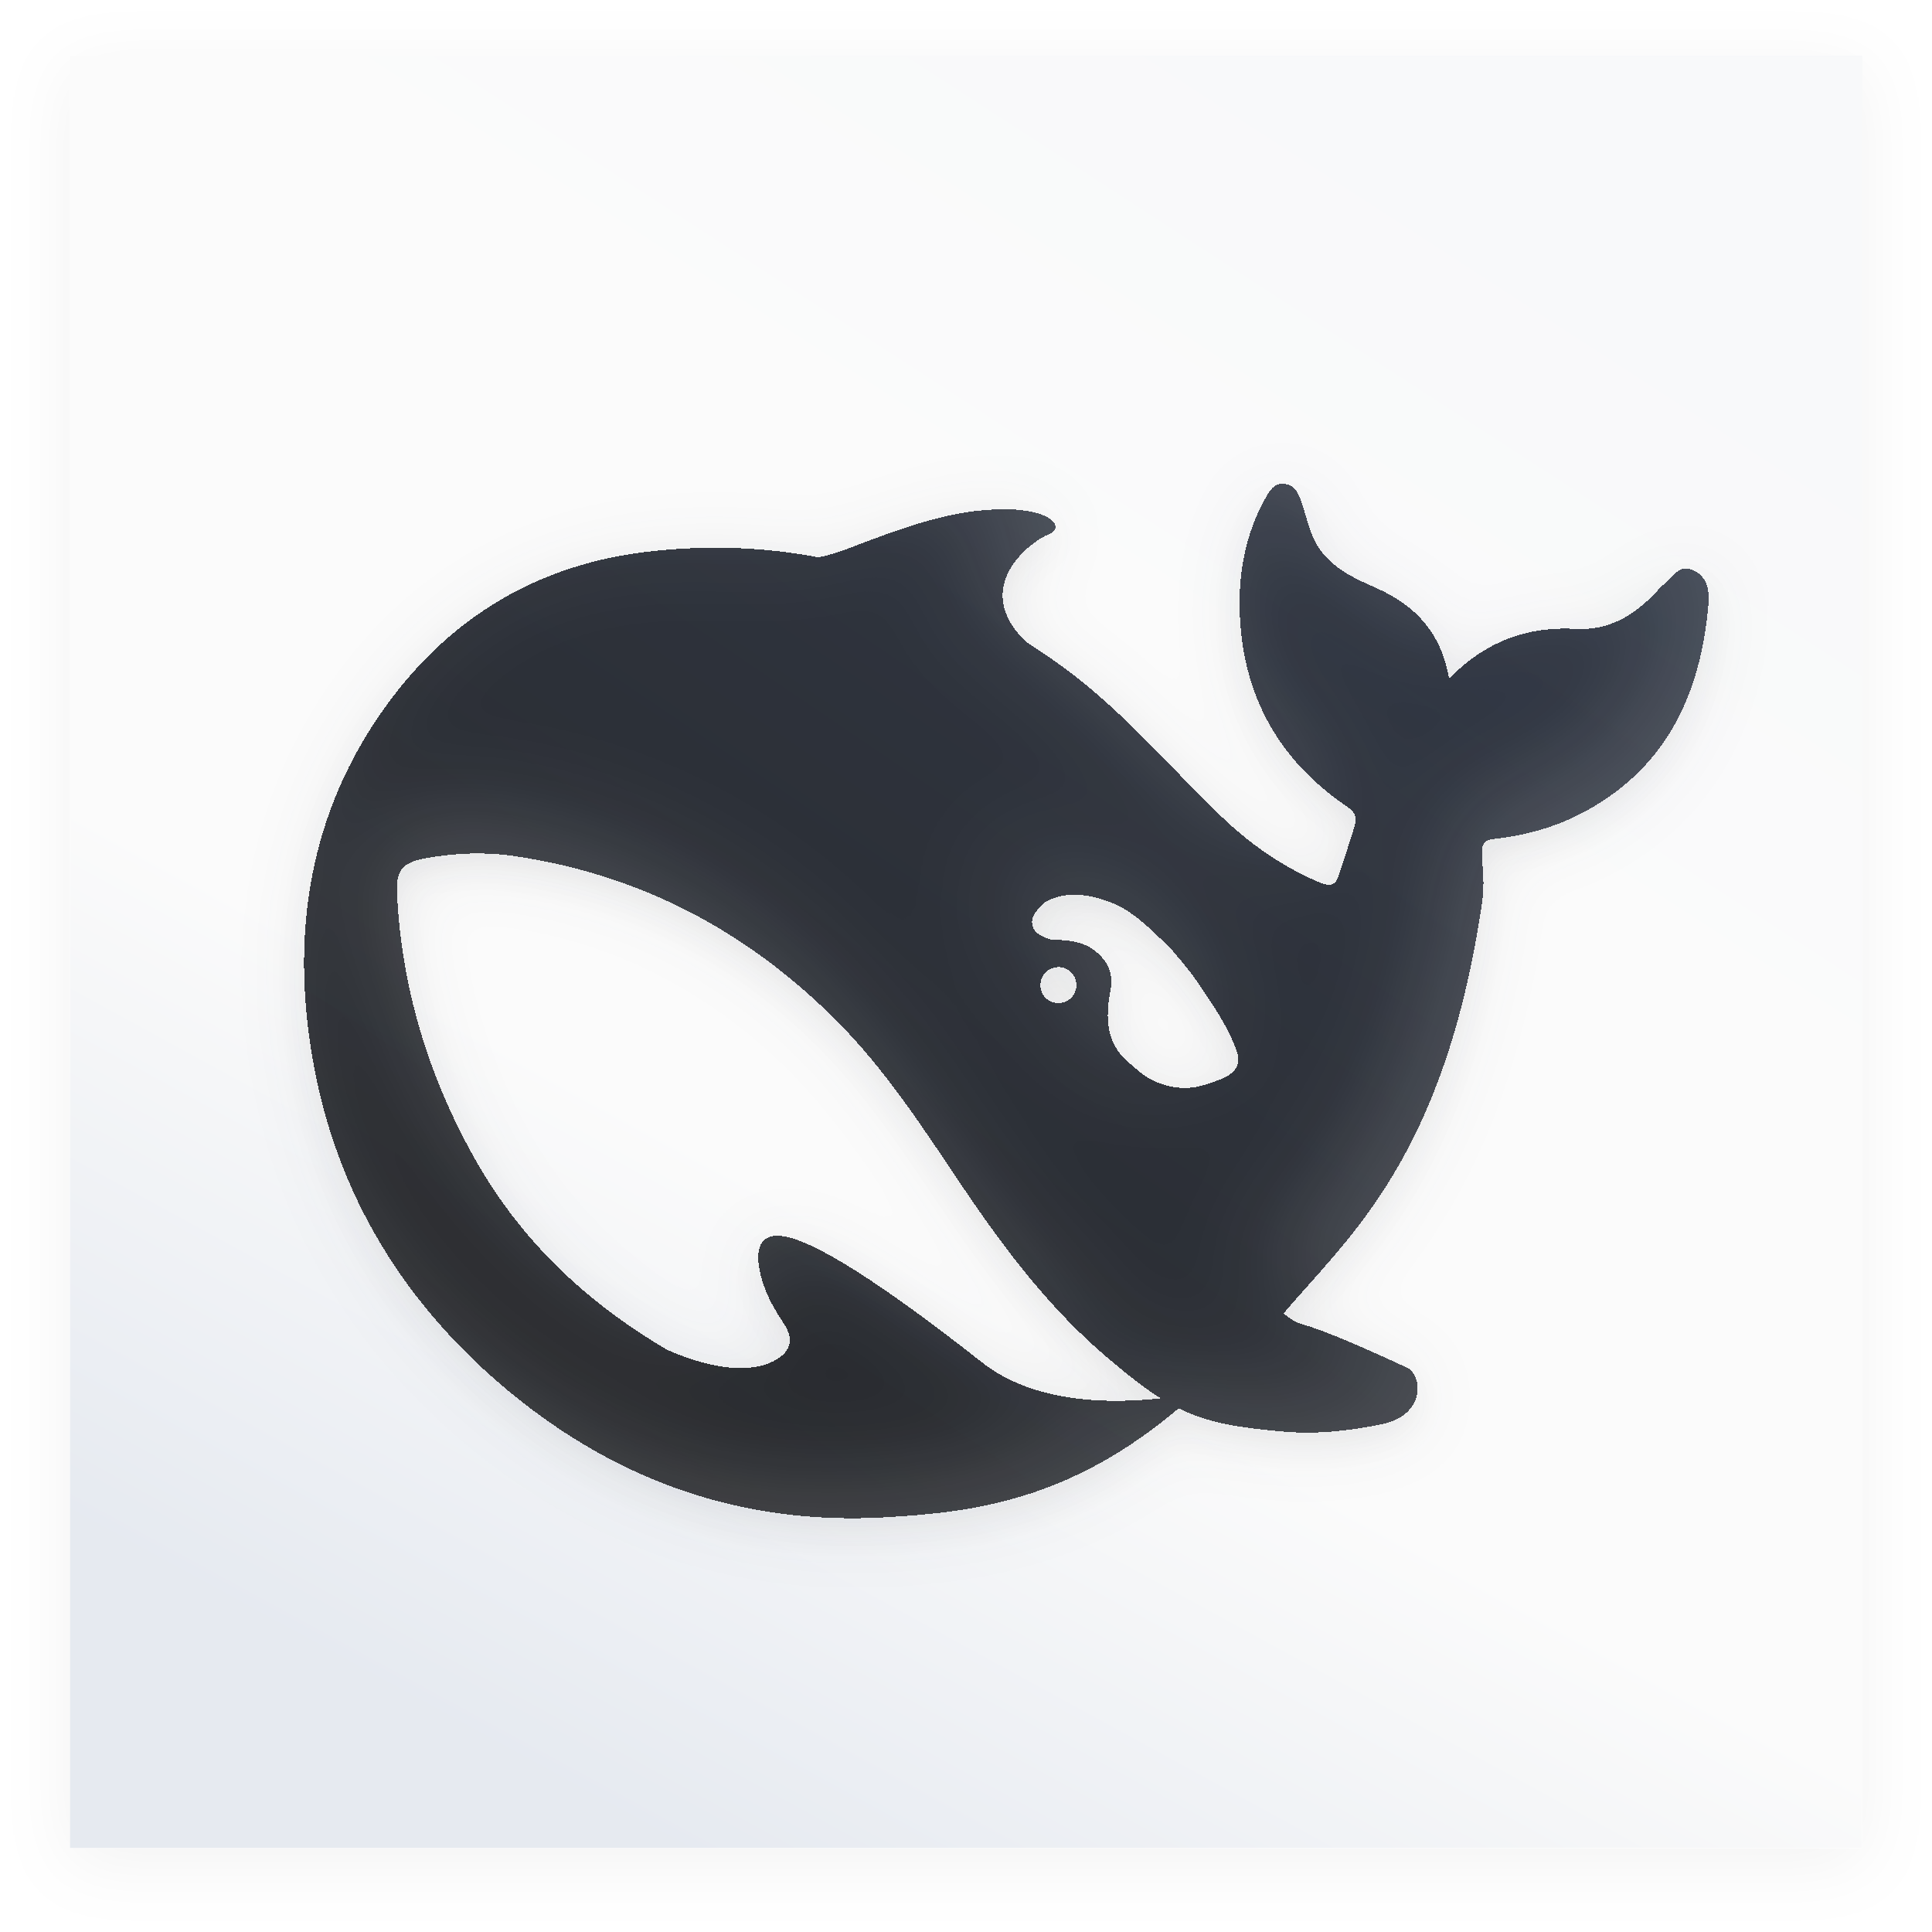
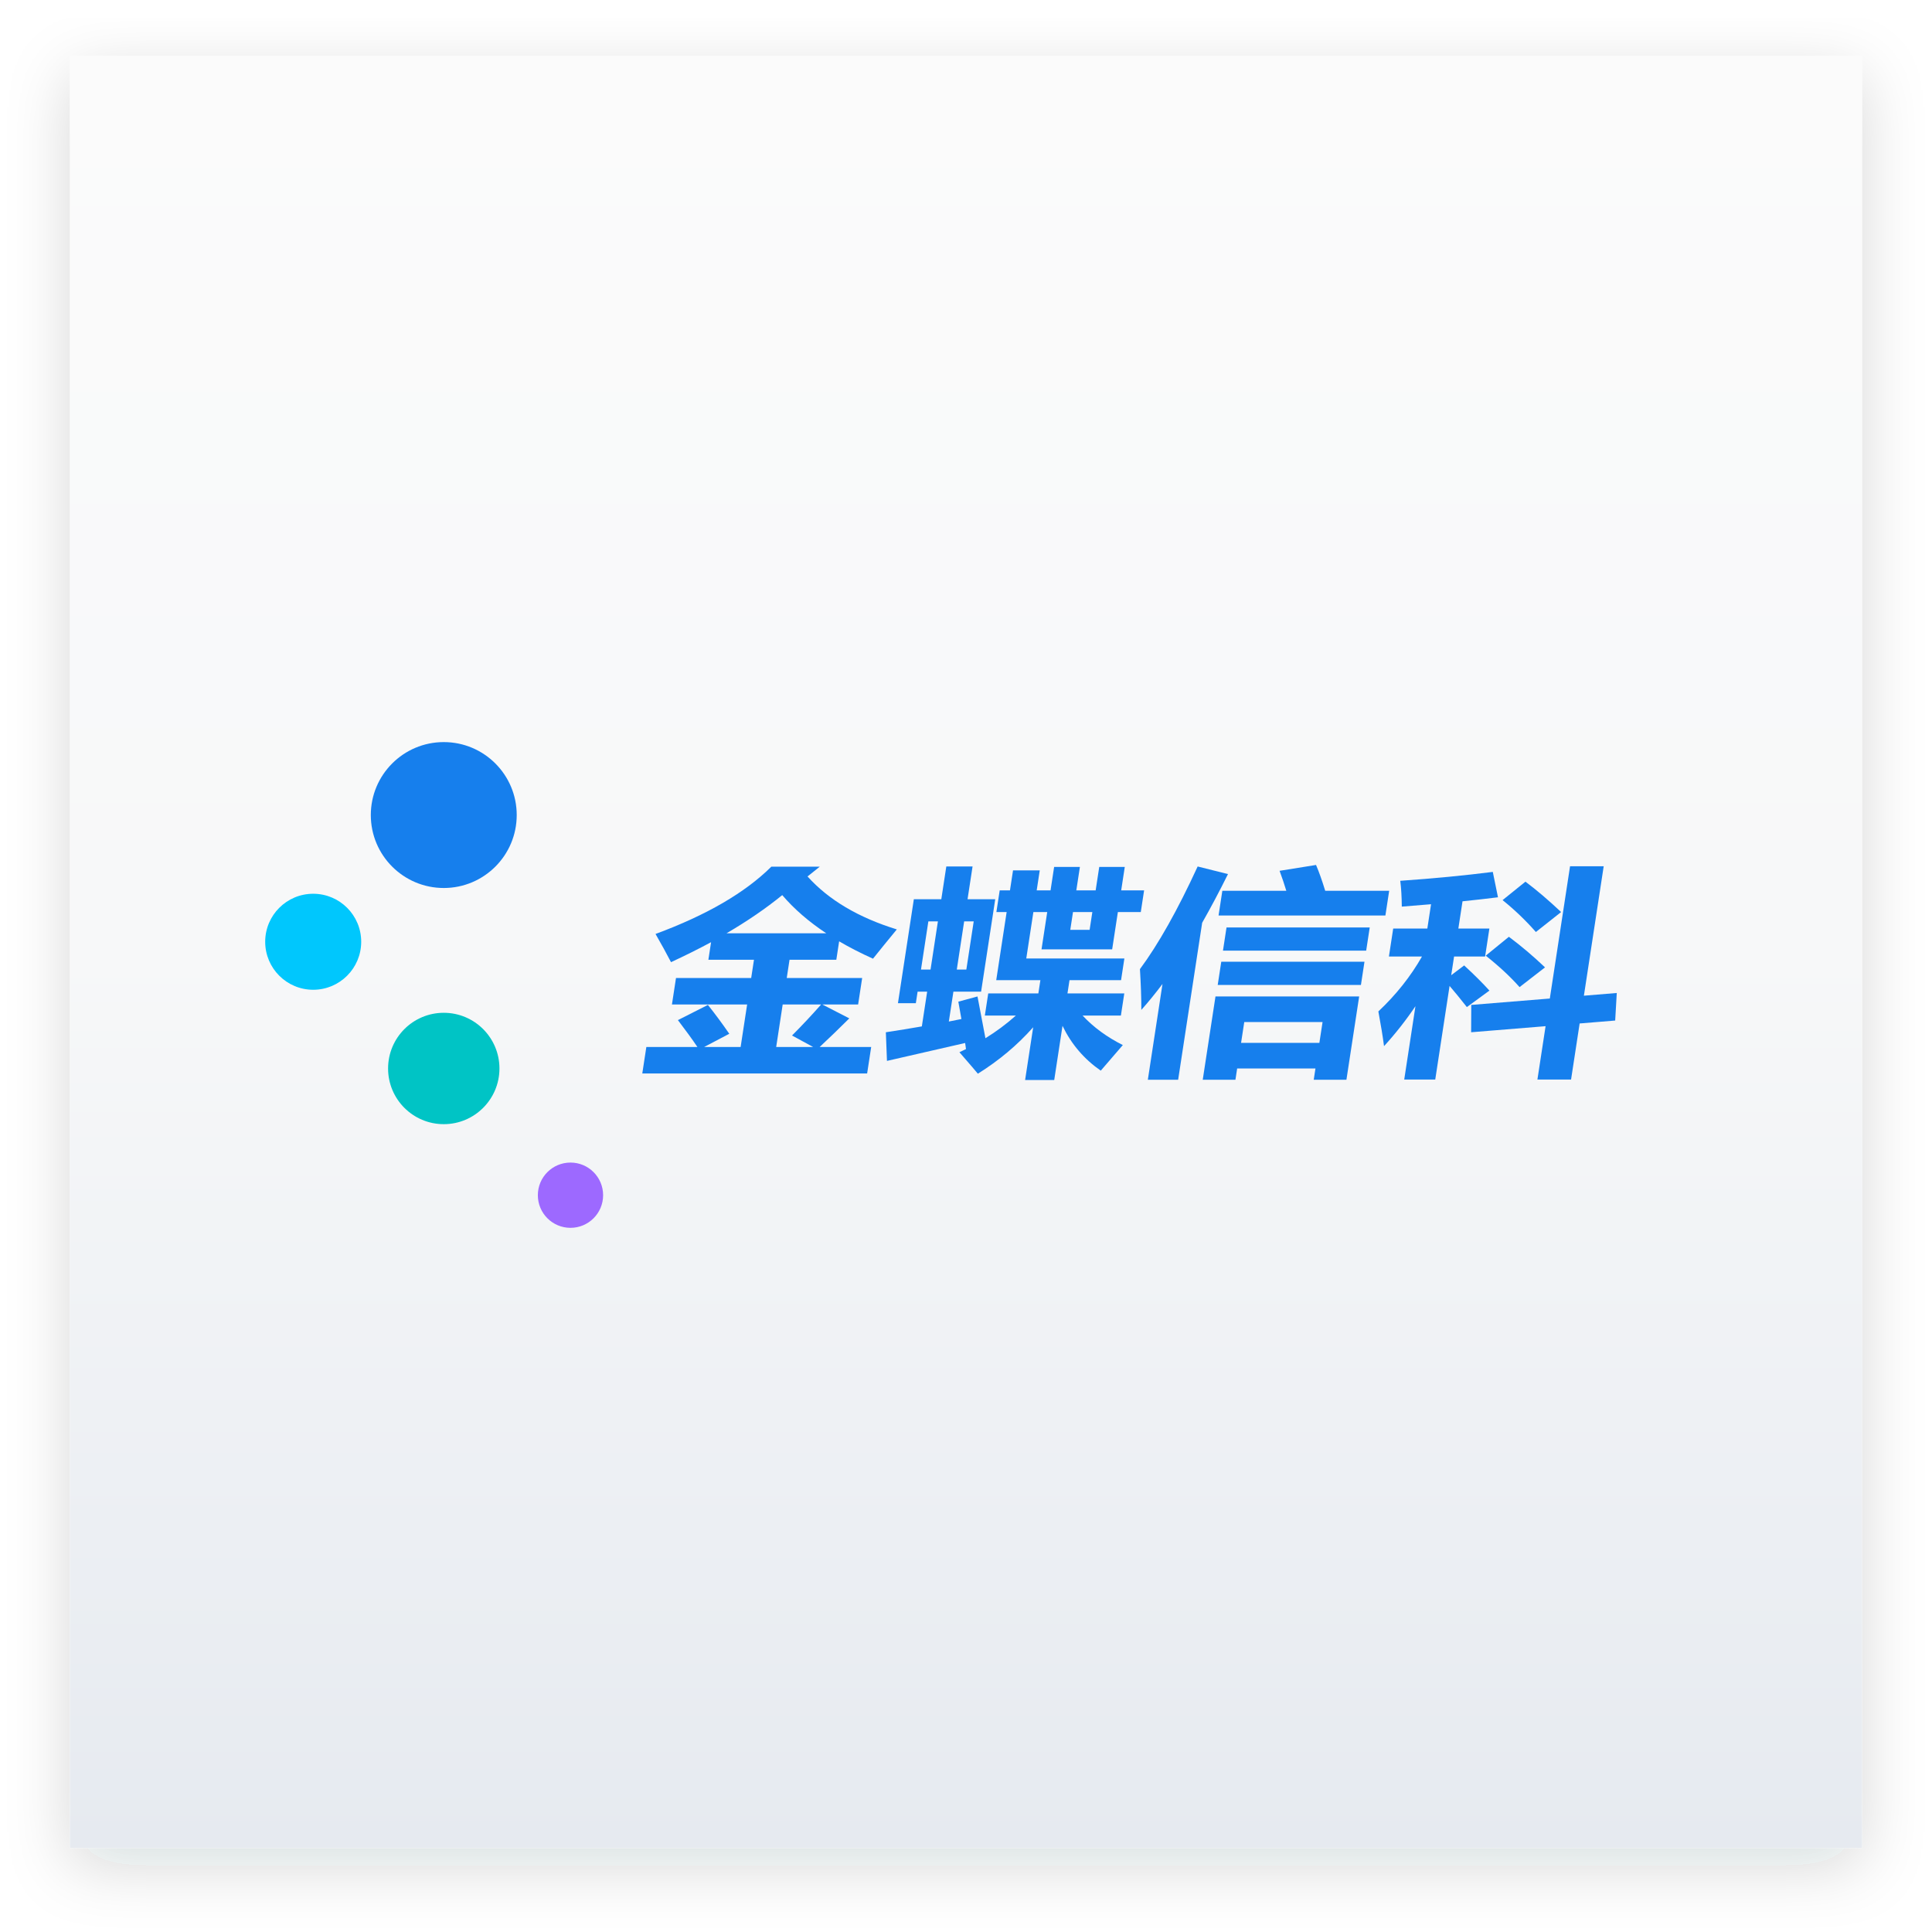
<svg xmlns="http://www.w3.org/2000/svg" width="1104" height="1104" viewBox="0 0 1104 1104" fill="none">
-   <g filter="url(#filter0_d_1637_371)">
-     <rect width="1024" height="1024" transform="translate(40 32)" fill="#FBFBFB" />
-     <rect width="1024" height="1024" transform="translate(40 32)" fill="url(#paint0_linear_1637_371)" fill-opacity="0.4" />
-     <rect width="1024" height="1024" transform="translate(40 32)" fill="url(#paint1_linear_1637_371)" fill-opacity="0.8" />
-     <g filter="url(#filter1_ddi_1637_371)">
-       <path d="M968.002 326.025C959.5 321.85 955.842 329.804 950.865 333.835C949.162 335.143 947.722 336.834 946.283 338.393C933.859 351.673 919.336 360.407 900.376 359.363C872.649 357.804 848.963 366.525 828.035 387.759C823.586 361.583 808.812 345.951 786.313 335.936C774.536 330.729 762.64 325.51 754.401 314.186C748.645 306.112 747.074 297.127 744.195 288.274C742.36 282.936 740.538 277.465 734.385 276.554C727.718 275.51 725.103 281.112 722.476 285.803C712.006 304.95 707.952 326.039 708.349 347.405C709.26 395.463 729.54 433.742 769.823 460.962C774.404 464.094 775.579 467.212 774.14 471.771C771.394 481.153 768.119 490.257 765.241 499.639C763.406 505.624 760.66 506.933 754.256 504.329C732.154 495.08 713.049 481.417 696.175 464.874C667.524 437.138 641.633 406.536 609.325 382.566C601.733 376.964 594.154 371.758 586.298 366.802C553.33 334.773 590.616 308.464 599.251 305.333C608.282 302.082 602.393 290.877 573.214 291.009C544.048 291.141 517.364 300.906 483.353 313.935C478.389 315.891 473.147 317.318 467.786 318.494C436.917 312.64 404.873 311.332 371.377 315.111C308.332 322.141 257.975 351.964 220.953 402.876C176.471 464.081 166.014 533.624 178.835 606.153C192.302 682.594 231.291 745.887 291.194 795.372C353.328 846.68 424.876 871.813 506.498 866.99C556.076 864.122 611.279 857.489 673.532 804.74C689.23 812.55 705.708 815.681 733.052 818.02C754.111 819.976 774.391 816.976 790.076 813.726C814.674 808.519 812.971 785.726 804.072 781.564C731.995 747.962 747.826 761.638 733.435 750.565C770.06 707.198 825.263 662.139 846.85 516.156C848.553 504.567 847.114 497.273 846.85 487.892C846.718 482.157 848.025 479.95 854.574 479.303C872.623 477.215 890.156 472.273 906.238 463.42C952.938 437.892 971.765 395.965 976.215 345.7C976.875 338.01 976.083 330.069 967.976 326.039L968.002 326.025ZM561.067 778.432C491.222 723.477 457.343 705.374 443.347 706.154C430.263 706.933 432.626 721.918 435.505 731.682C438.515 741.315 442.436 747.962 447.929 756.418C451.718 762.021 454.346 770.345 444.14 776.609C421.641 790.549 382.533 771.918 380.698 771.006C335.174 744.182 297.109 708.757 270.293 660.316C244.389 613.698 229.35 563.685 226.868 510.302C226.208 497.406 230.01 492.847 242.831 490.508C259.704 487.376 277.106 486.729 293.98 489.2C365.264 499.625 425.959 531.523 476.844 582.052C505.878 610.831 527.861 645.213 550.491 678.815C574.561 714.492 600.452 748.49 633.42 776.358C645.066 786.122 654.348 793.548 663.247 799.019C636.431 802.018 591.698 802.666 561.08 778.445L561.067 778.432ZM594.55 562.905C594.55 557.171 599.132 552.625 604.888 552.625C606.195 552.625 607.371 552.876 608.414 553.273C609.853 553.801 611.16 554.581 612.203 555.744C614.038 557.567 615.081 560.17 615.081 562.905C615.081 568.64 610.5 573.185 604.743 573.185C598.987 573.185 594.537 568.627 594.537 562.905H594.55ZM698.539 616.301C691.871 619.037 685.19 621.375 678.787 621.64C668.845 622.155 657.992 618.125 652.103 613.17C642.953 605.479 636.404 601.185 633.658 587.773C632.483 582.039 633.13 573.185 634.186 568.111C636.536 557.171 633.922 550.141 626.212 543.759C619.927 538.553 611.952 537.112 603.185 537.112C599.911 537.112 596.914 535.685 594.682 534.509C591.025 532.686 588.015 528.127 590.893 522.525C591.804 520.701 596.254 516.275 597.297 515.495C609.206 508.716 622.937 510.936 635.625 516.01C647.403 520.833 656.288 529.686 669.109 542.186C682.193 557.289 684.543 561.465 692.003 572.789C697.892 581.642 703.252 590.759 706.909 601.185C709.128 607.699 706.249 613.038 698.539 616.288V616.301Z" fill="url(#paint2_linear_1637_371)" fill-opacity="0.9" shape-rendering="crispEdges" />
+   <defs>
+     <linearGradient id="tile" x1="0" y1="32" x2="0" y2="1056" gradientUnits="userSpaceOnUse">
+       <stop offset="0" stop-color="#FBFBFB" />
+       <stop offset="0.5" stop-color="#F7F8F9" />
+       <stop offset="1" stop-color="#E6EAF0" />
+     </linearGradient>
+     <filter id="ds" x="-15%" y="-15%" width="130%" height="135%">
+       <feDropShadow dx="0" dy="10" stdDeviation="18" flood-color="#1E2329" flood-opacity="0.16" />
+     </filter>
+   </defs>
+   <g filter="url(#ds)">
+     <rect x="40" y="32" width="1024" height="1024" fill="url(#tile)" />
+     <g transform="translate(40 32)">
+       <g id="tray-glyph">
+         <circle cx="213.58" cy="433.74" r="41.69" fill="#197FED" />
+         <circle cx="138.97" cy="506.15" r="27.43" fill="#00C7FD" />
+         <circle cx="213.58" cy="578.56" r="31.82" fill="#00C4C5" />
+         <circle cx="285.99" cy="650.97" r="18.65" fill="#9D69FF" />
+       </g>
+       <g id="logo-wordmark" transform="translate(323.29 0) matrix(1 0 -0.153 1 86.96 0)">
+         <g transform="translate(0 568.34) scale(0.068198 -0.061998)" fill="#197FED">
+           <path transform="translate(0.00 0)" d="M84 33H512Q434 137 314 281L546 421Q650 301 762 155L568 33H874V425H244V669H874V837H492V999Q346 905 182 815Q110 933 16 1075Q620 1335 900 1695H1306L1216 1605Q1526 1281 2032 1117Q1938 963 1870 847Q1706 923 1564 1007V837H1172V669H1804V425H1504L1748 297Q1638 155 1536 33H1968V-211H84ZM1028 1433Q848 1249 610 1081H1446Q1204 1241 1028 1433ZM1494 425H1172V33H1482L1290 139Q1400 283 1494 425Z" />
+           <path transform="translate(2048.00 0)" d="M1600 1693H1814V1477H2006V1277H1814V933H1222V1277H1106V849H1928V649H1496V527H1972V323H1651Q1811 161 2026 51L1874 -185Q1642 -25 1496 228V-271H1252V215Q1088 -31 848 -213Q822 -183 666 -15Q692 -1 717 14Q709 41 702 70L70 -95L24 169Q176 195 318 223V543H238V437H88V1395H318V1697H538V1395H770V543H538V268L640 291L592 451L746 499L866 114Q990 207 1092 323H832V527H1252V649H882V1277H796V1477H882V1661H1106V1477H1222V1693H1438V1477H1600ZM1600 1113V1277H1438V1113ZM618 747V1191H538V747ZM238 747H318V1191H238Z" />
+           <path transform="translate(4096.00 0)" d="M2012 1245H614V1473H1150Q1114 1560 1068 1657L1366 1711Q1415 1619 1476 1473H2012ZM376 1697 640 1627Q565 1387 486 1178V-269H232V614Q161 484 88 375Q66 535 24 751Q208 1095 376 1697ZM1896 921H696V1135H1896ZM1896 605H696V819H1896ZM692 -269V499H1896V-269H1622V-165H966V-269ZM1622 263H966V71H1622Z" />
+           <path transform="translate(6144.00 0)" d="M798 421 1448 480V1699H1730V506L2002 531L2024 277L1730 250V-267H1448V225L832 169ZM28 361Q219 592 323 867H46V1125H332V1349L90 1327Q70 1463 44 1565Q458 1597 808 1647L884 1413Q749 1394 592 1376V1125H852V867H592V695L688 785Q832 657 932 553L764 401Q665 517 592 596V-267H332V409Q238 211 120 41Q86 173 28 361ZM1094 1557Q1246 1445 1432 1277L1246 1093Q1096 1253 926 1387ZM1026 1049Q1202 919 1368 767L1180 585Q1044 729 856 875Z" />
+         </g>
+       </g>
    </g>
  </g>
-   <defs>
-     <filter id="filter0_d_1637_371" x="-8" y="-16" width="1120" height="1120" filterUnits="userSpaceOnUse" color-interpolation-filters="sRGB">
-       <feFlood flood-opacity="0" result="BackgroundImageFix" />
-       <feColorMatrix in="SourceAlpha" type="matrix" values="0 0 0 0 0 0 0 0 0 0 0 0 0 0 0 0 0 0 127 0" result="hardAlpha" />
-       <feOffset dy="8" />
-       <feGaussianBlur stdDeviation="20" />
-       <feComposite in2="hardAlpha" operator="out" />
-       <feColorMatrix type="matrix" values="0 0 0 0 0 0 0 0 0 0 0 0 0 0 0 0 0 0 0.05 0" />
-       <feBlend mode="normal" in2="BackgroundImageFix" result="effect1_dropShadow_1637_371" />
-       <feBlend mode="normal" in="BackgroundImageFix" in2="effect1_dropShadow_1637_371" result="BackgroundImageFix" />
-       <feBlend mode="normal" in="SourceGraphic" in2="BackgroundImageFix" result="shape" />
-     </filter>
-     <filter id="filter1_ddi_1637_371" x="133.744" y="240.427" width="882.652" height="671.147" filterUnits="userSpaceOnUse" color-interpolation-filters="sRGB">
-       <feFlood flood-opacity="0" result="BackgroundImageFix" />
-       <feColorMatrix in="SourceAlpha" type="matrix" values="0 0 0 0 0 0 0 0 0 0 0 0 0 0 0 0 0 0 127 0" result="hardAlpha" />
-       <feOffset dy="4" />
-       <feGaussianBlur stdDeviation="20" />
-       <feComposite in2="hardAlpha" operator="out" />
-       <feColorMatrix type="matrix" values="0 0 0 0 0.176 0 0 0 0 0.192 0 0 0 0 0.231 0 0 0 0.08 0" />
-       <feBlend mode="normal" in2="BackgroundImageFix" result="effect1_dropShadow_1637_371" />
-       <feColorMatrix in="SourceAlpha" type="matrix" values="0 0 0 0 0 0 0 0 0 0 0 0 0 0 0 0 0 0 127 0" result="hardAlpha" />
-       <feOffset dy="8" />
-       <feGaussianBlur stdDeviation="8" />
-       <feComposite in2="hardAlpha" operator="out" />
-       <feColorMatrix type="matrix" values="0 0 0 0 0.173 0 0 0 0 0.188 0 0 0 0 0.224 0 0 0 0.04 0" />
-       <feBlend mode="normal" in2="effect1_dropShadow_1637_371" result="effect2_dropShadow_1637_371" />
-       <feBlend mode="normal" in="SourceGraphic" in2="BackgroundImageFix" result="shape" />
-       <feColorMatrix in="SourceAlpha" type="matrix" values="0 0 0 0 0 0 0 0 0 0 0 0 0 0 0 0 0 0 127 0" result="hardAlpha" />
-       <feOffset dx="-16" dy="-20" />
-       <feGaussianBlur stdDeviation="30" />
-       <feComposite in2="hardAlpha" operator="arithmetic" k2="-1" k3="1" />
-       <feColorMatrix type="matrix" values="0 0 0 0 1 0 0 0 0 1 0 0 0 0 1 0 0 0 0.15 0" />
-       <feBlend mode="normal" in2="shape" result="effect3_innerShadow_1637_371" />
-       <feBlend mode="normal" in="effect3_innerShadow_1637_371" in2="effect2_dropShadow_1637_371" result="effect3_innerShadow_1637_371" />
-     </filter>
-     <linearGradient id="paint0_linear_1637_371" x1="973.58" y1="1.59609e-05" x2="378.123" y2="917.86" gradientUnits="userSpaceOnUse">
-       <stop offset="0.142" stop-color="#D4DBE9" />
-       <stop offset="0.486" stop-color="#FBFBFB" />
-     </linearGradient>
-     <linearGradient id="paint1_linear_1637_371" x1="603.371" y1="445.063" x2="239.356" y2="1111.41" gradientUnits="userSpaceOnUse">
-       <stop offset="0.363" stop-color="#FBFBFB" />
-       <stop offset="0.83" stop-color="#E1E6EE" />
-     </linearGradient>
-     <linearGradient id="paint2_linear_1637_371" x1="849.855" y1="39.085" x2="331.636" y2="802.645" gradientUnits="userSpaceOnUse">
-       <stop offset="0.086" stop-color="#1C2434" />
-       <stop offset="1" stop-color="#0F1115" />
-     </linearGradient>
-   </defs>
</svg>
